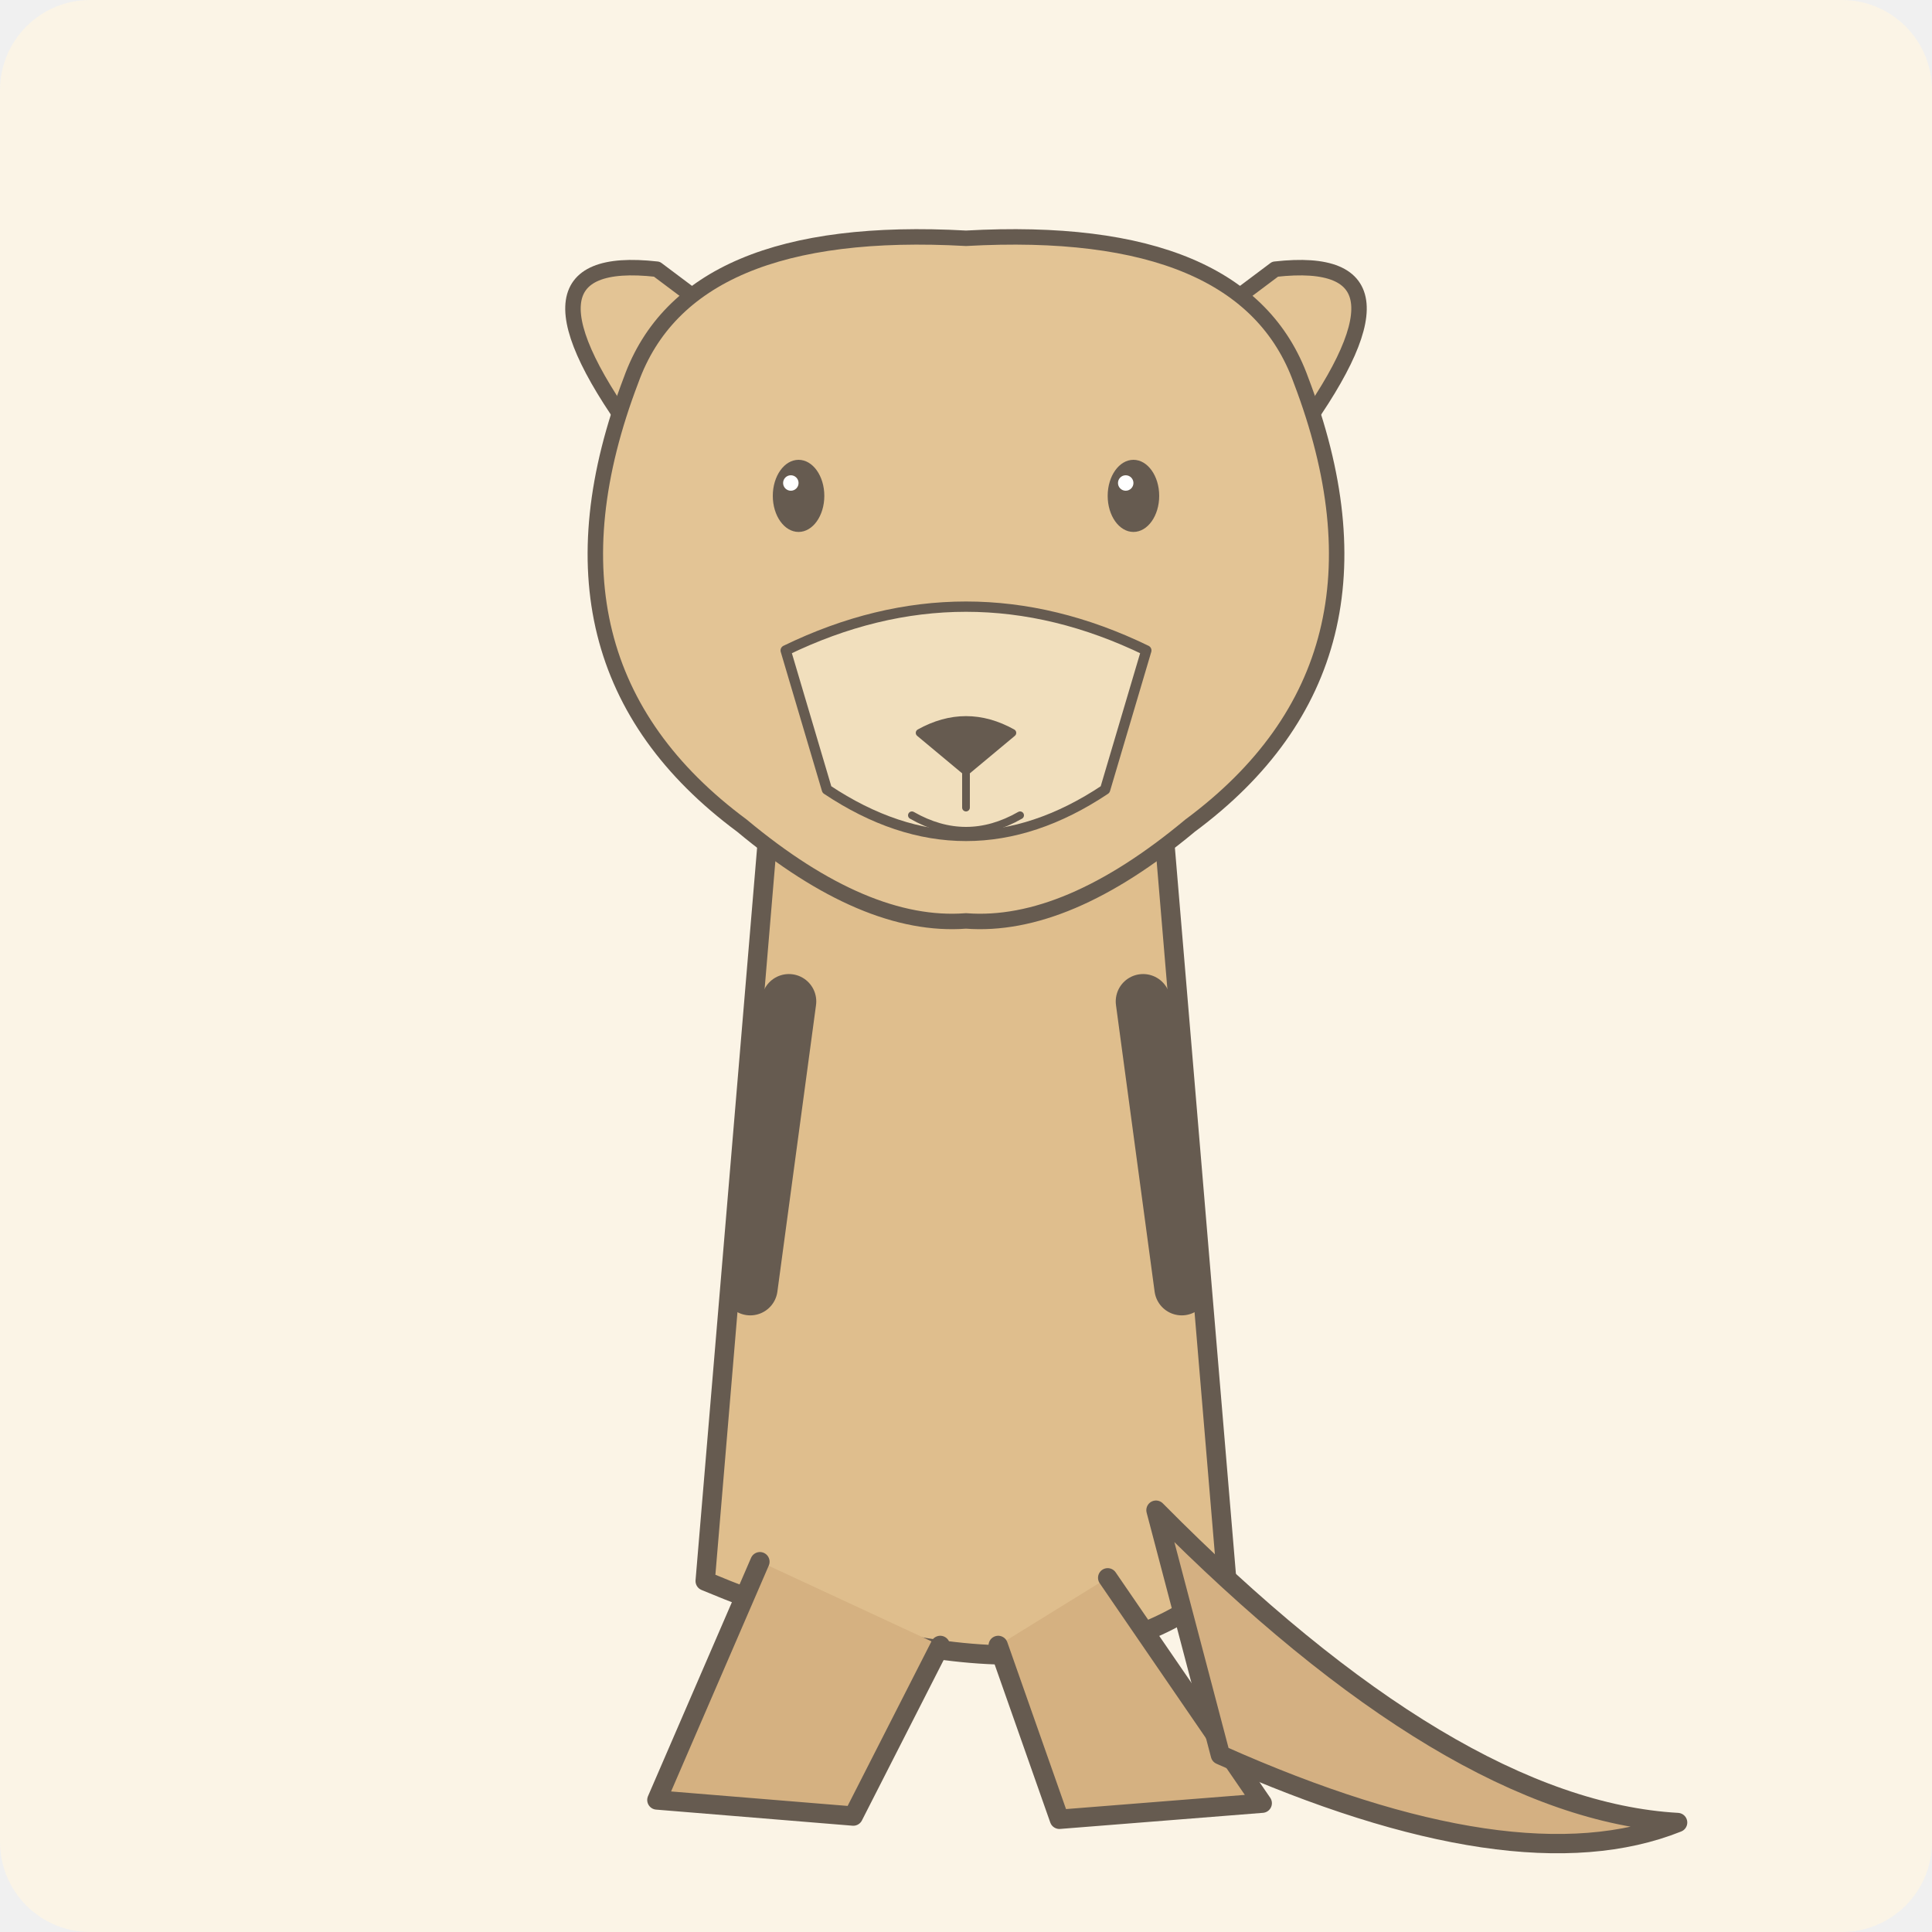
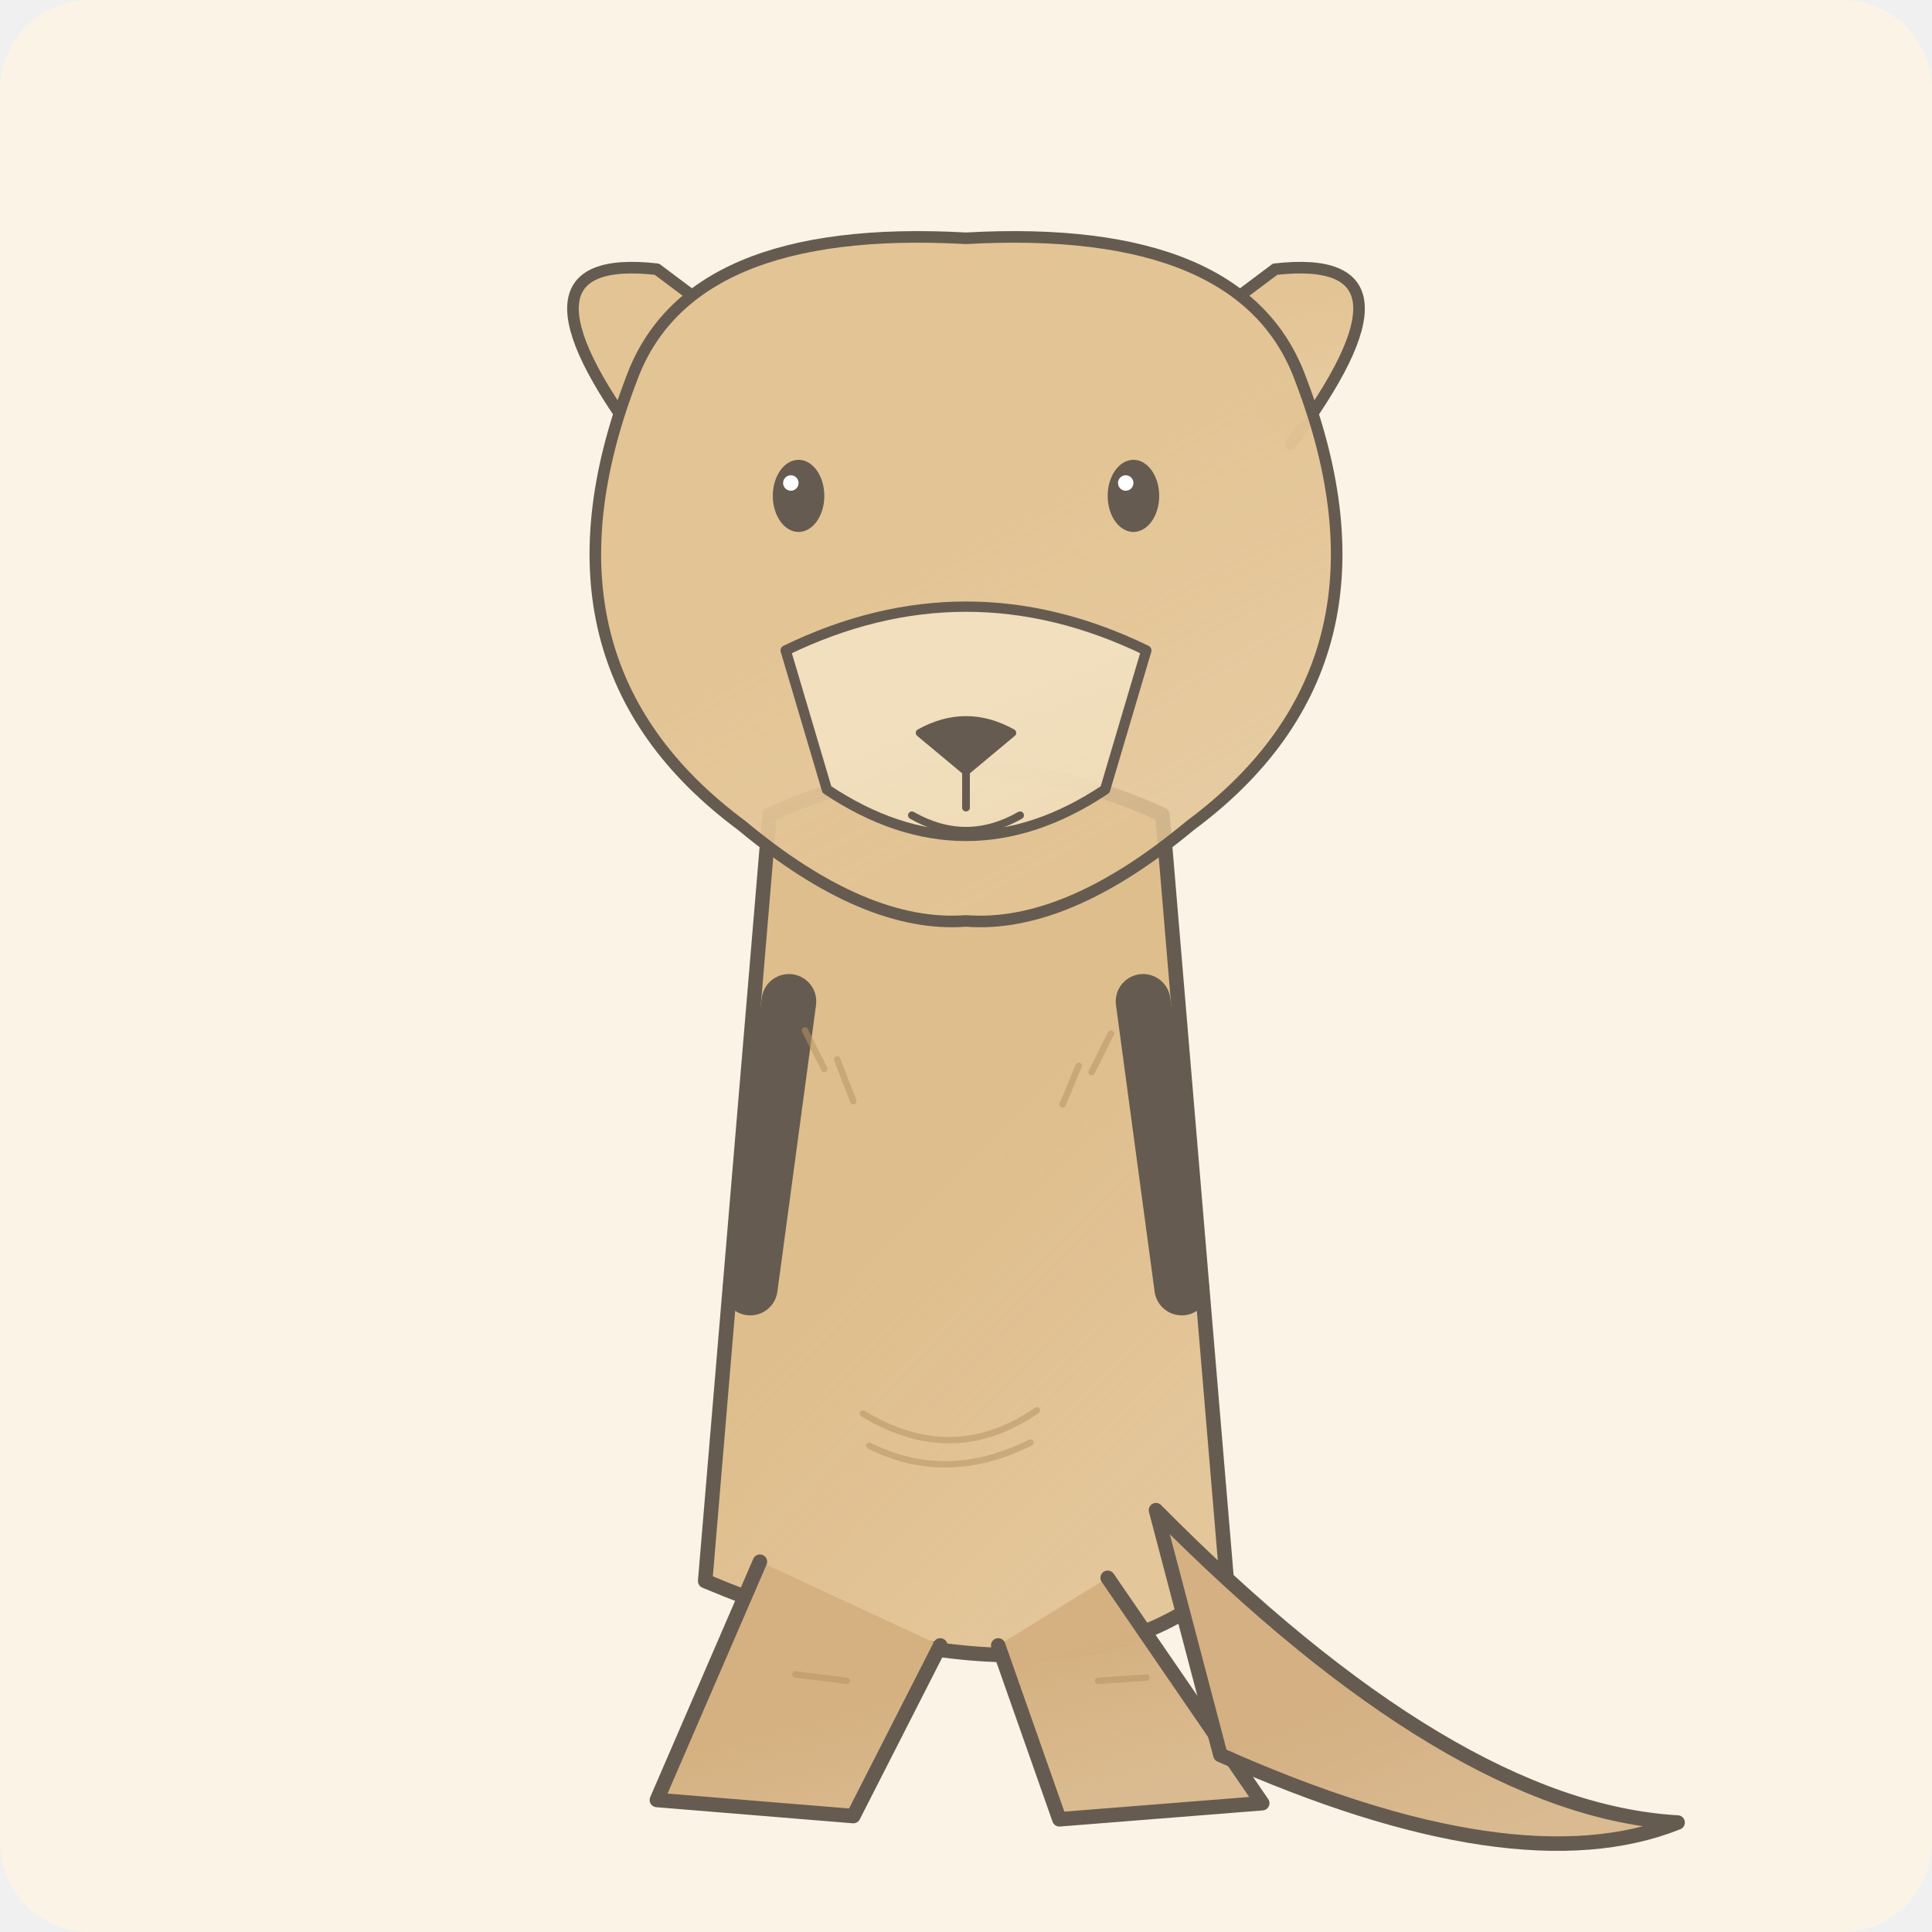
<svg xmlns="http://www.w3.org/2000/svg" viewBox="0 0 600 600" data-full-animal="meerkat" data-illustration="incomplete">
  <rect width="600" height="600" rx="28" fill="#fbf4e6" />
-   <path d="M239 253Q300 225 361 253L381 491Q329 537 219 491Z" fill="#dfbe8d" stroke="#665b50" stroke-width="6" stroke-linecap="round" stroke-linejoin="round" />
+   <defs>
+     <linearGradient id="coat-dfbe8d" x1="0" x2=".6" y1="0" y2="1">
+       <stop stop-color="#dfbe8d" />
+       <stop offset=".55" stop-color="#dfbe8d" />
+       <stop offset="1" stop-color="#dfbe8d" stop-opacity=".85" />
+     </linearGradient>
+     <linearGradient id="coat-d5b181" x1="0" x2=".6" y1="0" y2="1">
+       <stop stop-color="#d5b181" />
+       <stop offset=".55" stop-color="#d5b181" />
+       <stop offset="1" stop-color="#d5b181" stop-opacity=".85" />
+     </linearGradient>
+     <linearGradient id="coat-d4b082" x1="0" x2=".6" y1="0" y2="1">
+       <stop stop-color="#d4b082" />
+       <stop offset=".55" stop-color="#d4b082" />
+       <stop offset="1" stop-color="#d4b082" stop-opacity=".85" />
+     </linearGradient>
+     <linearGradient id="coat-e3c495" x1="0" x2=".6" y1="0" y2="1">
+       <stop stop-color="#e3c495" />
+       <stop offset=".55" stop-color="#e3c495" />
+       <stop offset="1" stop-color="#e3c495" stop-opacity=".85" />
+     </linearGradient>
+     <linearGradient id="coat-f1dfbd" x1="0" x2=".6" y1="0" y2="1">
+       <stop stop-color="#f1dfbd" />
+       <stop offset=".55" stop-color="#f1dfbd" />
+       <stop offset="1" stop-color="#f1dfbd" stop-opacity=".85" />
+     </linearGradient>
+     <mask id="detail-mask">
+       <rect width="600" height="600" fill="white" />
+       <rect x="204" y="122" width="88" height="68" fill="black" />
+       <rect x="308" y="122" width="88" height="68" fill="black" />
+     </mask>
+   </defs>
+   <path d="M239 253Q300 225 361 253L381 491Q329 537 219 491Z" fill="url(#coat-dfbe8d)" stroke="#665b50" stroke-width="4.5" stroke-linecap="round" stroke-linejoin="round" />
  <path d="M245 311L233 400M355 311L367 400" fill="none" stroke="#665b50" stroke-width="17" stroke-linecap="round" stroke-linejoin="round" />
-   <path d="M236 485L204 559L265 564L292 511M344 490L392 560L329 565L310 511" fill="#d5b181" stroke="#665b50" stroke-width="6" stroke-linecap="round" stroke-linejoin="round" />
-   <path d="M359 469Q451 562 521 566Q471 586 379 545Z" fill="#d4b082" stroke="#665b50" stroke-width="6" stroke-linecap="round" stroke-linejoin="round" />
+   <path d="M236 485L204 559L265 564L292 511M344 490L392 560L329 565L310 511" fill="url(#coat-d5b181)" stroke="#665b50" stroke-width="4.5" stroke-linecap="round" stroke-linejoin="round" />
+   <path d="M359 469Q451 562 521 566Q471 586 379 545Z" fill="url(#coat-d4b082)" stroke="#665b50" stroke-width="4.5" stroke-linecap="round" stroke-linejoin="round" />
  <g transform="translate(60 10) scale(0.8)">
-     <path d="M174 160Q118 85 180 92L220 122M426 160Q482 85 420 92L380 122" fill="#e3c495" stroke="#665b50" stroke-width="6" stroke-linecap="round" stroke-linejoin="round" />
-     <path d="M170 135Q192 74 300 80Q408 74 430 135Q472 245 387 308Q339 348 300 345Q261 348 213 308Q128 245 170 135Z" fill="#e3c495" stroke="#665b50" stroke-width="6" stroke-linecap="round" stroke-linejoin="round" />
-     <path d="M230 240Q300 206 370 240L354 294Q300 330 246 294Z" fill="#f1dfbd" stroke="#665b50" stroke-width="4" stroke-linecap="round" stroke-linejoin="round" />
+     <path d="M174 160Q118 85 180 92L220 122M426 160Q482 85 420 92L380 122" fill="url(#coat-e3c495)" stroke="#665b50" stroke-width="4.5" stroke-linecap="round" stroke-linejoin="round" />
+     <path d="M170 135Q192 74 300 80Q408 74 430 135Q472 245 387 308Q339 348 300 345Q261 348 213 308Q128 245 170 135Z" fill="url(#coat-e3c495)" stroke="#665b50" stroke-width="4.5" stroke-linecap="round" stroke-linejoin="round" />
+     <path d="M230 240Q300 206 370 240L354 294Q300 330 246 294Z" fill="url(#coat-f1dfbd)" stroke="#665b50" stroke-width="4" stroke-linecap="round" stroke-linejoin="round" />
    <ellipse cx="235" cy="180" rx="10" ry="14" fill="#665b50" />
    <circle cx="232" cy="175" r="3" fill="white" />
    <ellipse cx="365" cy="180" rx="10" ry="14" fill="#665b50" />
    <circle cx="362" cy="175" r="3" fill="white" />
    <path d="M282 272Q300 262 318 272L300 287Z" fill="#665b50" stroke="#665b50" stroke-width="3" stroke-linecap="round" stroke-linejoin="round" />
    <path d="M300 288V301M279 304Q300 316 321 304" fill="none" stroke="#665b50" stroke-width="3" stroke-linecap="round" stroke-linejoin="round" />
  </g>
+   <g mask="url(#detail-mask)" data-coat-details="meerkat">
+     <path d="M250 320l6 12M260 329l5 13M345 321l-6 12M335 331l-5 12M268 439q28 17 54 -1M270 449q24 12 50 -1M247 520l16 2M341 522l15 -1" fill="none" stroke="#b79364" stroke-width="2" stroke-linecap="round" opacity=".55" />
+   </g>
</svg>
